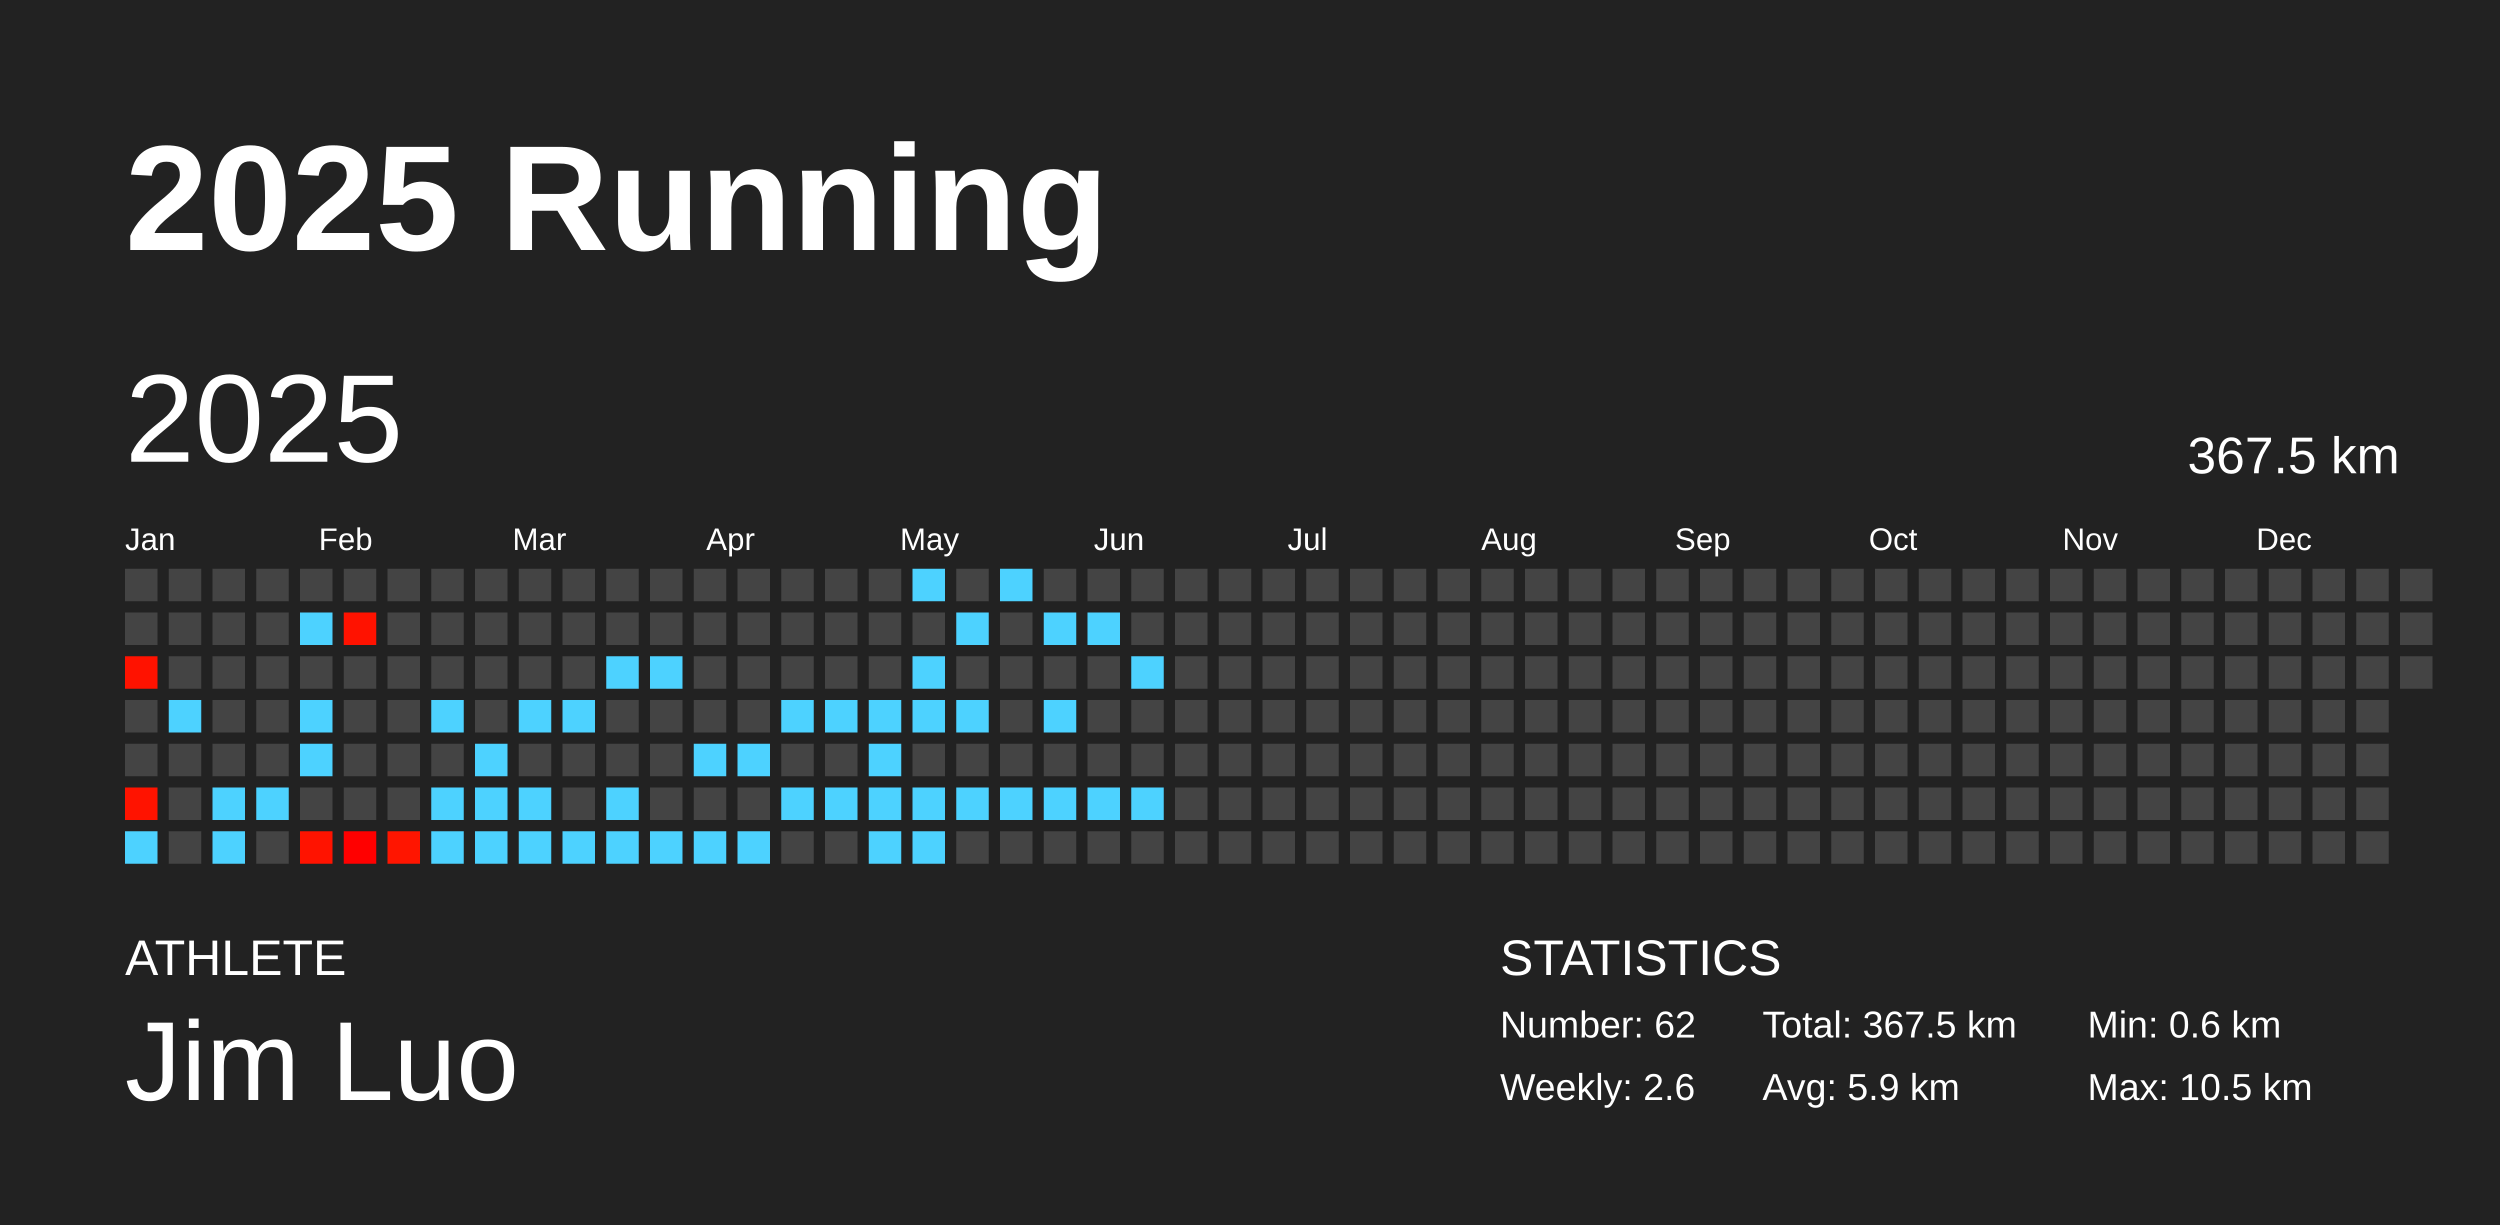
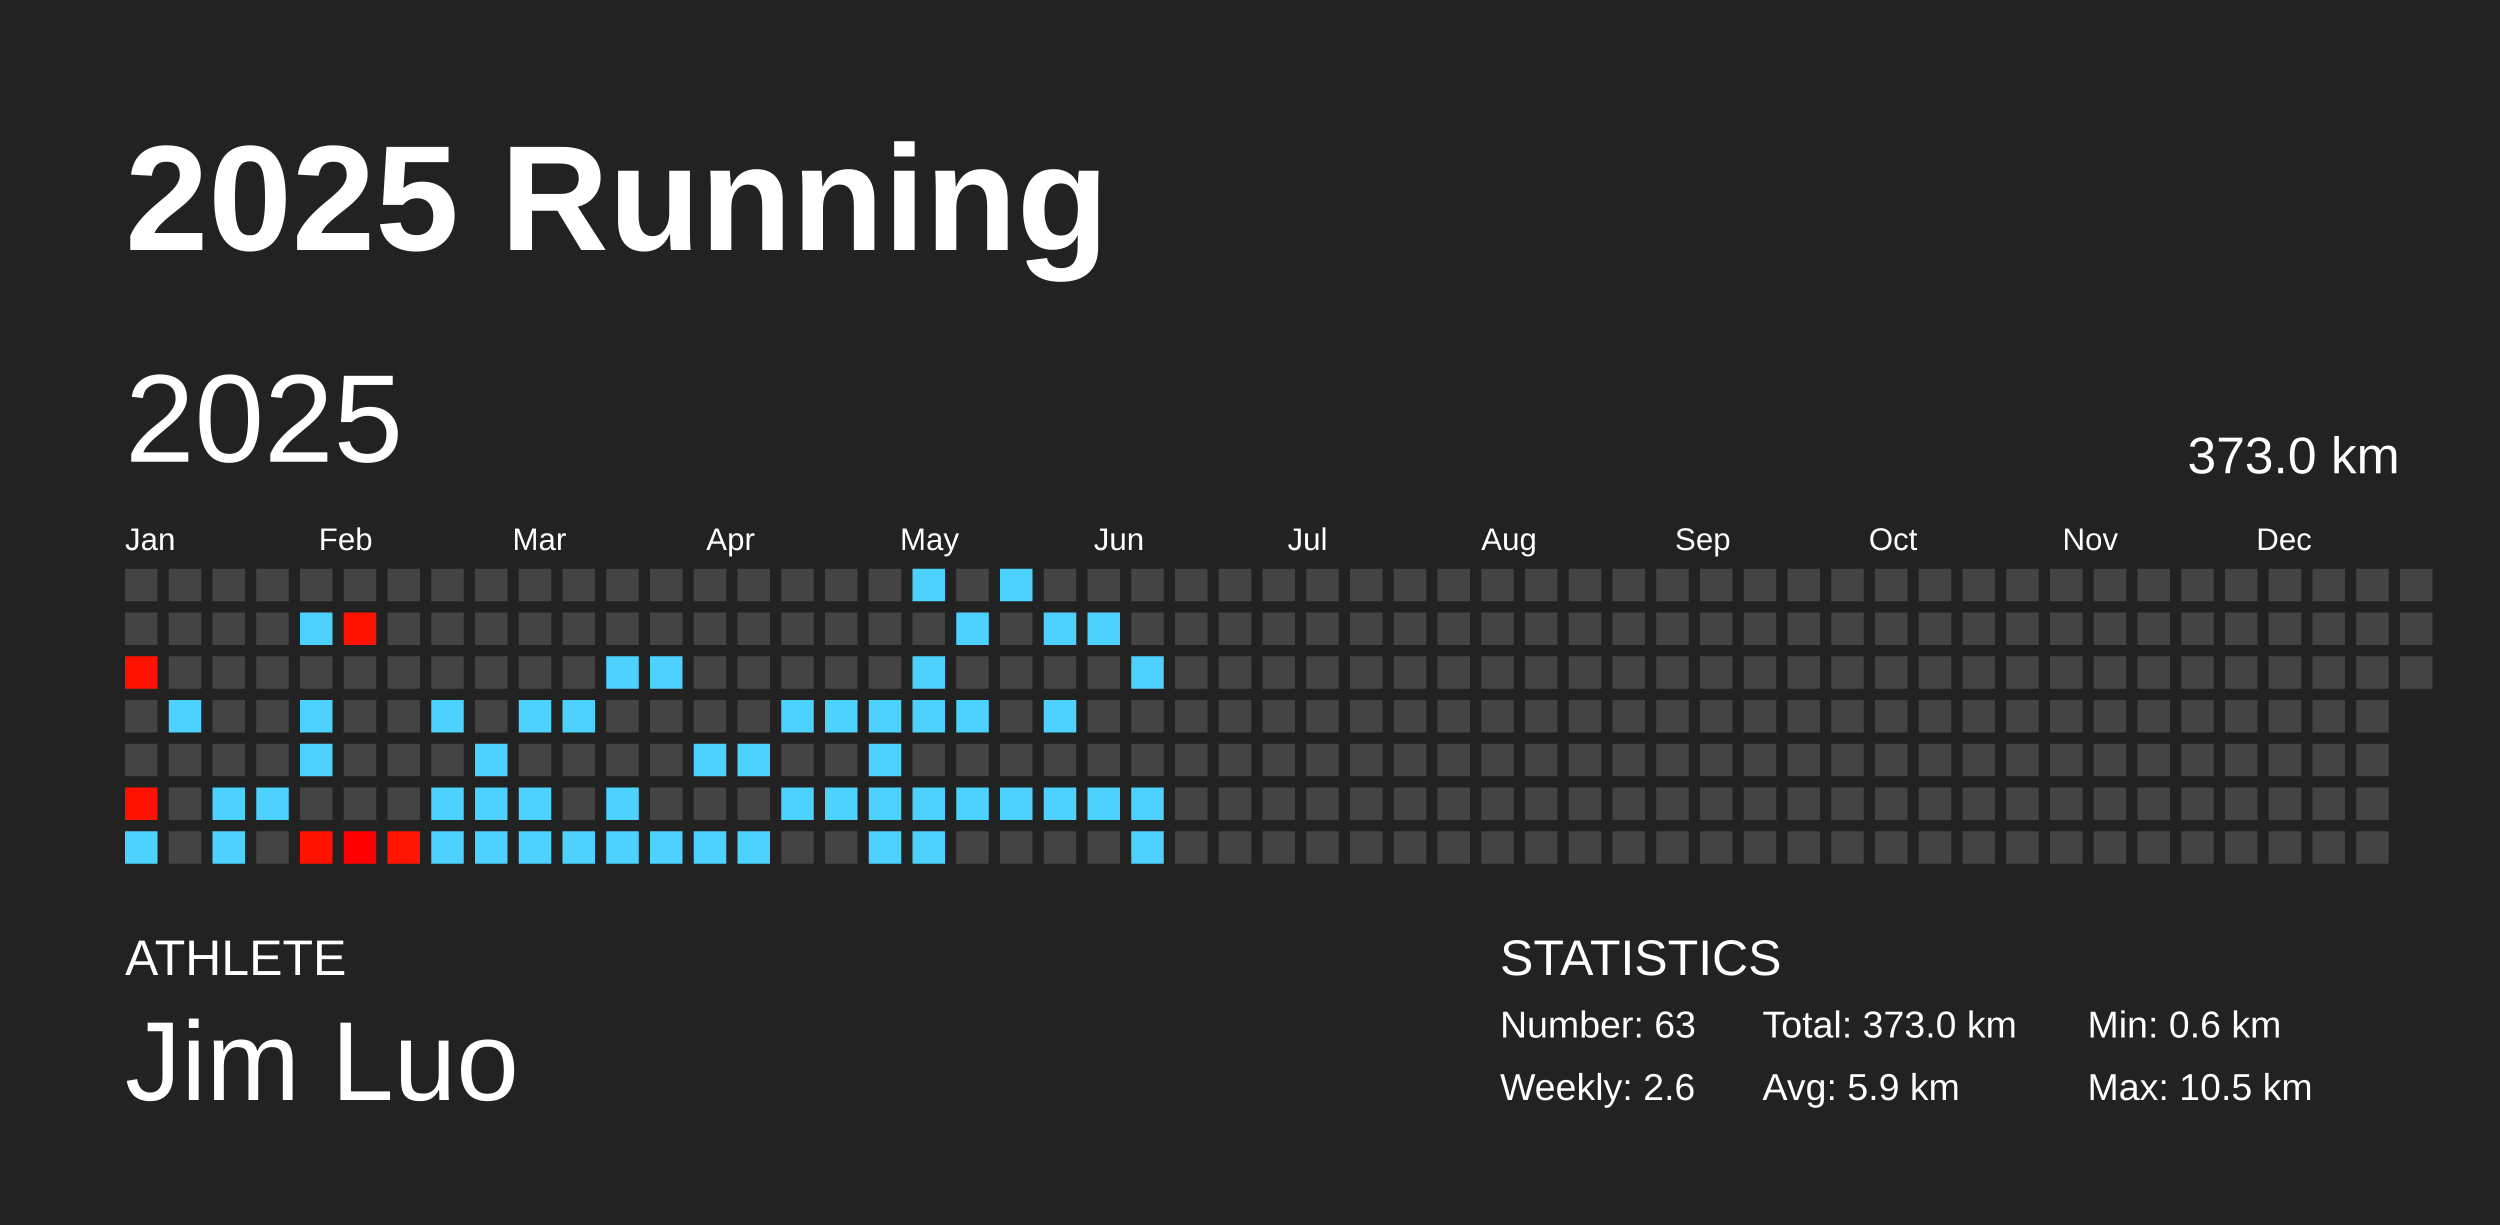
<svg xmlns="http://www.w3.org/2000/svg" baseProfile="full" height="98mm" version="1.1" viewBox="0,0,200,98" width="200mm">
  <defs />
  <rect fill="#222222" height="98" width="200" x="0" y="0" />
  <text fill="#FFFFFF" style="font-size:12px; font-family:Arial; font-weight:bold;" x="10" y="20">2025 Running</text>
  <text fill="#FFFFFF" style="font-size:4px; font-family:Arial" x="10" y="78">ATHLETE</text>
  <text fill="#FFFFFF" style="font-size:9px; font-family:Arial" x="10" y="88">Jim Luo</text>
  <text fill="#FFFFFF" style="font-size:4px; font-family:Arial" x="120" y="78">STATISTICS</text>
-   <text fill="#FFFFFF" style="font-size:3px; font-family:Arial" x="120" y="83">Number: 62</text>
+   <text fill="#FFFFFF" style="font-size:3px; font-family:Arial" x="120" y="83">Number: 63</text>
  <text fill="#FFFFFF" style="font-size:3px; font-family:Arial" x="120" y="88">Weekly: 2.6</text>
-   <text fill="#FFFFFF" style="font-size:3px; font-family:Arial" x="141" y="83">Total: 367.5 km</text>
+   <text fill="#FFFFFF" style="font-size:3px; font-family:Arial" x="141" y="83">Total: 373.0 km</text>
  <text fill="#FFFFFF" style="font-size:3px; font-family:Arial" x="141" y="88">Avg: 5.9 km</text>
  <text fill="#FFFFFF" style="font-size:3px; font-family:Arial" x="167" y="83">Min: 0.6 km</text>
  <text fill="#FFFFFF" style="font-size:3px; font-family:Arial" x="167" y="88">Max: 10.5 km</text>
  <text dominant-baseline="hanging" fill="#FFFFFF" style="font-size:10.0px; font-family:Arial;" x="10" y="30">2025</text>
-   <text dominant-baseline="hanging" fill="#FFFFFF" style="font-size:4.125px; font-family:Arial;" x="175" y="35">367.5 km</text>
+   <text dominant-baseline="hanging" fill="#FFFFFF" style="font-size:4.125px; font-family:Arial;" x="175" y="35">373.0 km</text>
  <text fill="#FFFFFF" style="font-size:2.5px; font-family:Arial" x="10.0" y="44">Jan</text>
  <text fill="#FFFFFF" style="font-size:2.5px; font-family:Arial" x="25.5" y="44">Feb</text>
  <text fill="#FFFFFF" style="font-size:2.5px; font-family:Arial" x="41.0" y="44">Mar</text>
  <text fill="#FFFFFF" style="font-size:2.5px; font-family:Arial" x="56.5" y="44">Apr</text>
  <text fill="#FFFFFF" style="font-size:2.5px; font-family:Arial" x="72.0" y="44">May</text>
  <text fill="#FFFFFF" style="font-size:2.5px; font-family:Arial" x="87.5" y="44">Jun</text>
  <text fill="#FFFFFF" style="font-size:2.5px; font-family:Arial" x="103.0" y="44">Jul</text>
  <text fill="#FFFFFF" style="font-size:2.5px; font-family:Arial" x="118.5" y="44">Aug</text>
  <text fill="#FFFFFF" style="font-size:2.5px; font-family:Arial" x="134.0" y="44">Sep</text>
  <text fill="#FFFFFF" style="font-size:2.5px; font-family:Arial" x="149.5" y="44">Oct</text>
  <text fill="#FFFFFF" style="font-size:2.5px; font-family:Arial" x="165.0" y="44">Nov</text>
  <text fill="#FFFFFF" style="font-size:2.5px; font-family:Arial" x="180.5" y="44">Dec</text>
  <rect fill="#444444" height="2.6" width="2.6" x="10.0" y="45.5" />
  <rect fill="#444444" height="2.6" width="2.6" x="10.0" y="49.0" />
  <rect fill="#ff1200" height="2.6" width="2.6" x="10.0" y="52.5" />
  <rect fill="#444444" height="2.6" width="2.6" x="10.0" y="56.0" />
  <rect fill="#444444" height="2.6" width="2.6" x="10.0" y="59.5" />
  <rect fill="#ff1300" height="2.6" width="2.6" x="10.0" y="63.0" />
  <rect fill="#4dd2ff" height="2.6" width="2.6" x="10.0" y="66.5" />
  <rect fill="#444444" height="2.6" width="2.6" x="13.5" y="45.5" />
  <rect fill="#444444" height="2.6" width="2.6" x="13.5" y="49.0" />
  <rect fill="#444444" height="2.6" width="2.6" x="13.5" y="52.5" />
  <rect fill="#4dd2ff" height="2.6" width="2.6" x="13.5" y="56.0" />
  <rect fill="#444444" height="2.6" width="2.6" x="13.5" y="59.5" />
  <rect fill="#444444" height="2.6" width="2.6" x="13.5" y="63.0" />
  <rect fill="#444444" height="2.6" width="2.6" x="13.5" y="66.5" />
  <rect fill="#444444" height="2.6" width="2.6" x="17.0" y="45.5" />
  <rect fill="#444444" height="2.6" width="2.6" x="17.0" y="49.0" />
  <rect fill="#444444" height="2.6" width="2.6" x="17.0" y="52.5" />
  <rect fill="#444444" height="2.6" width="2.6" x="17.0" y="56.0" />
  <rect fill="#444444" height="2.6" width="2.6" x="17.0" y="59.5" />
  <rect fill="#4dd2ff" height="2.6" width="2.6" x="17.0" y="63.0" />
  <rect fill="#4dd2ff" height="2.6" width="2.6" x="17.0" y="66.5" />
  <rect fill="#444444" height="2.6" width="2.6" x="20.5" y="45.5" />
  <rect fill="#444444" height="2.6" width="2.6" x="20.5" y="49.0" />
  <rect fill="#444444" height="2.6" width="2.6" x="20.5" y="52.5" />
  <rect fill="#444444" height="2.6" width="2.6" x="20.5" y="56.0" />
  <rect fill="#444444" height="2.6" width="2.6" x="20.5" y="59.5" />
  <rect fill="#4dd2ff" height="2.6" width="2.6" x="20.5" y="63.0" />
  <rect fill="#444444" height="2.6" width="2.6" x="20.5" y="66.5" />
  <rect fill="#444444" height="2.6" width="2.6" x="24.0" y="45.5" />
  <rect fill="#4dd2ff" height="2.6" width="2.6" x="24.0" y="49.0" />
  <rect fill="#444444" height="2.6" width="2.6" x="24.0" y="52.5" />
  <rect fill="#4dd2ff" height="2.6" width="2.6" x="24.0" y="56.0" />
  <rect fill="#4dd2ff" height="2.6" width="2.6" x="24.0" y="59.5" />
  <rect fill="#444444" height="2.6" width="2.6" x="24.0" y="63.0" />
  <rect fill="#ff1300" height="2.6" width="2.6" x="24.0" y="66.5" />
  <rect fill="#444444" height="2.6" width="2.6" x="27.5" y="45.5" />
  <rect fill="#ff1200" height="2.6" width="2.6" x="27.5" y="49.0" />
  <rect fill="#444444" height="2.6" width="2.6" x="27.5" y="52.5" />
  <rect fill="#444444" height="2.6" width="2.6" x="27.5" y="56.0" />
  <rect fill="#444444" height="2.6" width="2.6" x="27.5" y="59.5" />
  <rect fill="#444444" height="2.6" width="2.6" x="27.5" y="63.0" />
  <rect fill="#ff0000" height="2.6" width="2.6" x="27.5" y="66.5" />
  <rect fill="#444444" height="2.6" width="2.6" x="31.0" y="45.5" />
  <rect fill="#444444" height="2.6" width="2.6" x="31.0" y="49.0" />
  <rect fill="#444444" height="2.6" width="2.6" x="31.0" y="52.5" />
  <rect fill="#444444" height="2.6" width="2.6" x="31.0" y="56.0" />
  <rect fill="#444444" height="2.6" width="2.6" x="31.0" y="59.5" />
  <rect fill="#444444" height="2.6" width="2.6" x="31.0" y="63.0" />
  <rect fill="#ff1500" height="2.6" width="2.6" x="31.0" y="66.5" />
  <rect fill="#444444" height="2.6" width="2.6" x="34.5" y="45.5" />
  <rect fill="#444444" height="2.6" width="2.6" x="34.5" y="49.0" />
  <rect fill="#444444" height="2.6" width="2.6" x="34.5" y="52.5" />
  <rect fill="#4dd2ff" height="2.6" width="2.6" x="34.5" y="56.0" />
  <rect fill="#444444" height="2.6" width="2.6" x="34.5" y="59.5" />
  <rect fill="#4dd2ff" height="2.6" width="2.6" x="34.5" y="63.0" />
  <rect fill="#4dd2ff" height="2.6" width="2.6" x="34.5" y="66.5" />
  <rect fill="#444444" height="2.6" width="2.6" x="38.0" y="45.5" />
  <rect fill="#444444" height="2.6" width="2.6" x="38.0" y="49.0" />
  <rect fill="#444444" height="2.6" width="2.6" x="38.0" y="52.5" />
  <rect fill="#444444" height="2.6" width="2.6" x="38.0" y="56.0" />
  <rect fill="#4dd2ff" height="2.6" width="2.6" x="38.0" y="59.5" />
  <rect fill="#4dd2ff" height="2.6" width="2.6" x="38.0" y="63.0" />
  <rect fill="#4dd2ff" height="2.6" width="2.6" x="38.0" y="66.5" />
  <rect fill="#444444" height="2.6" width="2.6" x="41.5" y="45.5" />
  <rect fill="#444444" height="2.6" width="2.6" x="41.5" y="49.0" />
  <rect fill="#444444" height="2.6" width="2.6" x="41.5" y="52.5" />
  <rect fill="#4dd2ff" height="2.6" width="2.6" x="41.5" y="56.0" />
  <rect fill="#444444" height="2.6" width="2.6" x="41.5" y="59.5" />
  <rect fill="#4dd2ff" height="2.6" width="2.6" x="41.5" y="63.0" />
  <rect fill="#4dd2ff" height="2.6" width="2.6" x="41.5" y="66.5" />
  <rect fill="#444444" height="2.6" width="2.6" x="45.0" y="45.5" />
  <rect fill="#444444" height="2.6" width="2.6" x="45.0" y="49.0" />
  <rect fill="#444444" height="2.6" width="2.6" x="45.0" y="52.5" />
  <rect fill="#4dd2ff" height="2.6" width="2.6" x="45.0" y="56.0" />
  <rect fill="#444444" height="2.6" width="2.6" x="45.0" y="59.5" />
  <rect fill="#444444" height="2.6" width="2.6" x="45.0" y="63.0" />
  <rect fill="#4dd2ff" height="2.6" width="2.6" x="45.0" y="66.5" />
  <rect fill="#444444" height="2.6" width="2.6" x="48.5" y="45.5" />
  <rect fill="#444444" height="2.6" width="2.6" x="48.5" y="49.0" />
  <rect fill="#4dd2ff" height="2.6" width="2.6" x="48.5" y="52.5" />
  <rect fill="#444444" height="2.6" width="2.6" x="48.5" y="56.0" />
  <rect fill="#444444" height="2.6" width="2.6" x="48.5" y="59.5" />
  <rect fill="#4dd2ff" height="2.6" width="2.6" x="48.5" y="63.0" />
  <rect fill="#4dd2ff" height="2.6" width="2.6" x="48.5" y="66.5" />
  <rect fill="#444444" height="2.6" width="2.6" x="52.0" y="45.5" />
  <rect fill="#444444" height="2.6" width="2.6" x="52.0" y="49.0" />
  <rect fill="#4dd2ff" height="2.6" width="2.6" x="52.0" y="52.5" />
  <rect fill="#444444" height="2.6" width="2.6" x="52.0" y="56.0" />
  <rect fill="#444444" height="2.6" width="2.6" x="52.0" y="59.5" />
  <rect fill="#444444" height="2.6" width="2.6" x="52.0" y="63.0" />
  <rect fill="#4dd2ff" height="2.6" width="2.6" x="52.0" y="66.5" />
  <rect fill="#444444" height="2.6" width="2.6" x="55.5" y="45.5" />
  <rect fill="#444444" height="2.6" width="2.6" x="55.5" y="49.0" />
  <rect fill="#444444" height="2.6" width="2.6" x="55.5" y="52.5" />
  <rect fill="#444444" height="2.6" width="2.6" x="55.5" y="56.0" />
  <rect fill="#4dd2ff" height="2.6" width="2.6" x="55.5" y="59.5" />
  <rect fill="#444444" height="2.6" width="2.6" x="55.5" y="63.0" />
  <rect fill="#4dd2ff" height="2.6" width="2.6" x="55.5" y="66.5" />
  <rect fill="#444444" height="2.6" width="2.6" x="59.0" y="45.5" />
  <rect fill="#444444" height="2.6" width="2.6" x="59.0" y="49.0" />
  <rect fill="#444444" height="2.6" width="2.6" x="59.0" y="52.5" />
  <rect fill="#444444" height="2.6" width="2.6" x="59.0" y="56.0" />
  <rect fill="#4dd2ff" height="2.6" width="2.6" x="59.0" y="59.5" />
  <rect fill="#444444" height="2.6" width="2.6" x="59.0" y="63.0" />
  <rect fill="#4dd2ff" height="2.6" width="2.6" x="59.0" y="66.5" />
  <rect fill="#444444" height="2.6" width="2.6" x="62.5" y="45.5" />
  <rect fill="#444444" height="2.6" width="2.6" x="62.5" y="49.0" />
  <rect fill="#444444" height="2.6" width="2.6" x="62.5" y="52.5" />
  <rect fill="#4dd2ff" height="2.6" width="2.6" x="62.5" y="56.0" />
  <rect fill="#444444" height="2.6" width="2.6" x="62.5" y="59.5" />
  <rect fill="#4dd2ff" height="2.6" width="2.6" x="62.5" y="63.0" />
  <rect fill="#444444" height="2.6" width="2.6" x="62.5" y="66.5" />
  <rect fill="#444444" height="2.6" width="2.6" x="66.0" y="45.5" />
  <rect fill="#444444" height="2.6" width="2.6" x="66.0" y="49.0" />
  <rect fill="#444444" height="2.6" width="2.6" x="66.0" y="52.5" />
  <rect fill="#4dd2ff" height="2.6" width="2.6" x="66.0" y="56.0" />
  <rect fill="#444444" height="2.6" width="2.6" x="66.0" y="59.5" />
  <rect fill="#4dd2ff" height="2.6" width="2.6" x="66.0" y="63.0" />
  <rect fill="#444444" height="2.6" width="2.6" x="66.0" y="66.5" />
  <rect fill="#444444" height="2.6" width="2.6" x="69.5" y="45.5" />
  <rect fill="#444444" height="2.6" width="2.6" x="69.5" y="49.0" />
  <rect fill="#444444" height="2.6" width="2.6" x="69.5" y="52.5" />
  <rect fill="#4dd2ff" height="2.6" width="2.6" x="69.5" y="56.0" />
  <rect fill="#4dd2ff" height="2.6" width="2.6" x="69.5" y="59.5" />
  <rect fill="#4dd2ff" height="2.6" width="2.6" x="69.5" y="63.0" />
  <rect fill="#4dd2ff" height="2.6" width="2.6" x="69.5" y="66.5" />
  <rect fill="#4dd2ff" height="2.6" width="2.6" x="73.0" y="45.5" />
  <rect fill="#444444" height="2.6" width="2.6" x="73.0" y="49.0" />
  <rect fill="#4dd2ff" height="2.6" width="2.6" x="73.0" y="52.5" />
  <rect fill="#4dd2ff" height="2.6" width="2.6" x="73.0" y="56.0" />
  <rect fill="#444444" height="2.6" width="2.6" x="73.0" y="59.5" />
  <rect fill="#4dd2ff" height="2.6" width="2.6" x="73.0" y="63.0" />
  <rect fill="#4dd2ff" height="2.6" width="2.6" x="73.0" y="66.5" />
  <rect fill="#444444" height="2.6" width="2.6" x="76.5" y="45.5" />
  <rect fill="#4dd2ff" height="2.6" width="2.6" x="76.5" y="49.0" />
  <rect fill="#444444" height="2.6" width="2.6" x="76.5" y="52.5" />
  <rect fill="#4dd2ff" height="2.6" width="2.6" x="76.5" y="56.0" />
  <rect fill="#444444" height="2.6" width="2.6" x="76.5" y="59.5" />
  <rect fill="#4dd2ff" height="2.6" width="2.6" x="76.5" y="63.0" />
  <rect fill="#444444" height="2.6" width="2.6" x="76.5" y="66.5" />
  <rect fill="#4dd2ff" height="2.6" width="2.6" x="80.0" y="45.5" />
  <rect fill="#444444" height="2.6" width="2.6" x="80.0" y="49.0" />
  <rect fill="#444444" height="2.6" width="2.6" x="80.0" y="52.5" />
  <rect fill="#444444" height="2.6" width="2.6" x="80.0" y="56.0" />
  <rect fill="#444444" height="2.6" width="2.6" x="80.0" y="59.5" />
  <rect fill="#4dd2ff" height="2.6" width="2.6" x="80.0" y="63.0" />
  <rect fill="#444444" height="2.6" width="2.6" x="80.0" y="66.5" />
  <rect fill="#444444" height="2.6" width="2.6" x="83.5" y="45.5" />
  <rect fill="#4dd2ff" height="2.6" width="2.6" x="83.5" y="49.0" />
  <rect fill="#444444" height="2.6" width="2.6" x="83.5" y="52.5" />
  <rect fill="#4dd2ff" height="2.6" width="2.6" x="83.5" y="56.0" />
  <rect fill="#444444" height="2.6" width="2.6" x="83.5" y="59.5" />
  <rect fill="#4dd2ff" height="2.6" width="2.6" x="83.5" y="63.0" />
  <rect fill="#444444" height="2.6" width="2.6" x="83.5" y="66.5" />
  <rect fill="#444444" height="2.6" width="2.6" x="87.0" y="45.5" />
  <rect fill="#4dd2ff" height="2.6" width="2.6" x="87.0" y="49.0" />
  <rect fill="#444444" height="2.6" width="2.6" x="87.0" y="52.5" />
  <rect fill="#444444" height="2.6" width="2.6" x="87.0" y="56.0" />
  <rect fill="#444444" height="2.6" width="2.6" x="87.0" y="59.5" />
  <rect fill="#4dd2ff" height="2.6" width="2.6" x="87.0" y="63.0" />
  <rect fill="#444444" height="2.6" width="2.6" x="87.0" y="66.5" />
  <rect fill="#444444" height="2.6" width="2.6" x="90.5" y="45.5" />
  <rect fill="#444444" height="2.6" width="2.6" x="90.5" y="49.0" />
  <rect fill="#4dd2ff" height="2.6" width="2.6" x="90.5" y="52.5" />
  <rect fill="#444444" height="2.6" width="2.6" x="90.5" y="56.0" />
  <rect fill="#444444" height="2.6" width="2.6" x="90.5" y="59.5" />
  <rect fill="#4dd2ff" height="2.6" width="2.6" x="90.5" y="63.0" />
-   <rect fill="#444444" height="2.6" width="2.6" x="90.5" y="66.5" />
+   <rect fill="#4dd2ff" height="2.6" width="2.6" x="90.5" y="66.5" />
  <rect fill="#444444" height="2.6" width="2.6" x="94.0" y="45.5" />
  <rect fill="#444444" height="2.6" width="2.6" x="94.0" y="49.0" />
  <rect fill="#444444" height="2.6" width="2.6" x="94.0" y="52.5" />
  <rect fill="#444444" height="2.6" width="2.6" x="94.0" y="56.0" />
  <rect fill="#444444" height="2.6" width="2.6" x="94.0" y="59.5" />
  <rect fill="#444444" height="2.6" width="2.6" x="94.0" y="63.0" />
  <rect fill="#444444" height="2.6" width="2.6" x="94.0" y="66.5" />
  <rect fill="#444444" height="2.6" width="2.6" x="97.5" y="45.5" />
  <rect fill="#444444" height="2.6" width="2.6" x="97.5" y="49.0" />
  <rect fill="#444444" height="2.6" width="2.6" x="97.5" y="52.5" />
  <rect fill="#444444" height="2.6" width="2.6" x="97.5" y="56.0" />
  <rect fill="#444444" height="2.6" width="2.6" x="97.5" y="59.5" />
  <rect fill="#444444" height="2.6" width="2.6" x="97.5" y="63.0" />
  <rect fill="#444444" height="2.6" width="2.6" x="97.5" y="66.5" />
  <rect fill="#444444" height="2.6" width="2.6" x="101.0" y="45.5" />
  <rect fill="#444444" height="2.6" width="2.6" x="101.0" y="49.0" />
  <rect fill="#444444" height="2.6" width="2.6" x="101.0" y="52.5" />
  <rect fill="#444444" height="2.6" width="2.6" x="101.0" y="56.0" />
  <rect fill="#444444" height="2.6" width="2.6" x="101.0" y="59.5" />
  <rect fill="#444444" height="2.6" width="2.6" x="101.0" y="63.0" />
  <rect fill="#444444" height="2.6" width="2.6" x="101.0" y="66.5" />
  <rect fill="#444444" height="2.6" width="2.6" x="104.5" y="45.5" />
  <rect fill="#444444" height="2.6" width="2.6" x="104.5" y="49.0" />
  <rect fill="#444444" height="2.6" width="2.6" x="104.5" y="52.5" />
  <rect fill="#444444" height="2.6" width="2.6" x="104.5" y="56.0" />
  <rect fill="#444444" height="2.6" width="2.6" x="104.5" y="59.5" />
  <rect fill="#444444" height="2.6" width="2.6" x="104.5" y="63.0" />
  <rect fill="#444444" height="2.6" width="2.6" x="104.5" y="66.5" />
  <rect fill="#444444" height="2.6" width="2.6" x="108.0" y="45.5" />
  <rect fill="#444444" height="2.6" width="2.6" x="108.0" y="49.0" />
  <rect fill="#444444" height="2.6" width="2.6" x="108.0" y="52.5" />
  <rect fill="#444444" height="2.6" width="2.6" x="108.0" y="56.0" />
  <rect fill="#444444" height="2.6" width="2.6" x="108.0" y="59.5" />
  <rect fill="#444444" height="2.6" width="2.6" x="108.0" y="63.0" />
  <rect fill="#444444" height="2.6" width="2.6" x="108.0" y="66.5" />
  <rect fill="#444444" height="2.6" width="2.6" x="111.5" y="45.5" />
  <rect fill="#444444" height="2.6" width="2.6" x="111.5" y="49.0" />
  <rect fill="#444444" height="2.6" width="2.6" x="111.5" y="52.5" />
  <rect fill="#444444" height="2.6" width="2.6" x="111.5" y="56.0" />
  <rect fill="#444444" height="2.6" width="2.6" x="111.5" y="59.5" />
  <rect fill="#444444" height="2.6" width="2.6" x="111.5" y="63.0" />
  <rect fill="#444444" height="2.6" width="2.6" x="111.5" y="66.5" />
  <rect fill="#444444" height="2.6" width="2.6" x="115.0" y="45.5" />
  <rect fill="#444444" height="2.6" width="2.6" x="115.0" y="49.0" />
  <rect fill="#444444" height="2.6" width="2.6" x="115.0" y="52.5" />
  <rect fill="#444444" height="2.6" width="2.6" x="115.0" y="56.0" />
  <rect fill="#444444" height="2.6" width="2.6" x="115.0" y="59.5" />
  <rect fill="#444444" height="2.6" width="2.6" x="115.0" y="63.0" />
  <rect fill="#444444" height="2.6" width="2.6" x="115.0" y="66.5" />
  <rect fill="#444444" height="2.6" width="2.6" x="118.5" y="45.5" />
  <rect fill="#444444" height="2.6" width="2.6" x="118.5" y="49.0" />
  <rect fill="#444444" height="2.6" width="2.6" x="118.5" y="52.5" />
  <rect fill="#444444" height="2.6" width="2.6" x="118.5" y="56.0" />
  <rect fill="#444444" height="2.6" width="2.6" x="118.5" y="59.5" />
  <rect fill="#444444" height="2.6" width="2.6" x="118.5" y="63.0" />
  <rect fill="#444444" height="2.6" width="2.6" x="118.5" y="66.5" />
  <rect fill="#444444" height="2.6" width="2.6" x="122.0" y="45.5" />
  <rect fill="#444444" height="2.6" width="2.6" x="122.0" y="49.0" />
  <rect fill="#444444" height="2.6" width="2.6" x="122.0" y="52.5" />
  <rect fill="#444444" height="2.6" width="2.6" x="122.0" y="56.0" />
  <rect fill="#444444" height="2.6" width="2.6" x="122.0" y="59.5" />
  <rect fill="#444444" height="2.6" width="2.6" x="122.0" y="63.0" />
  <rect fill="#444444" height="2.6" width="2.6" x="122.0" y="66.5" />
  <rect fill="#444444" height="2.6" width="2.6" x="125.5" y="45.5" />
  <rect fill="#444444" height="2.6" width="2.6" x="125.5" y="49.0" />
  <rect fill="#444444" height="2.6" width="2.6" x="125.5" y="52.5" />
  <rect fill="#444444" height="2.6" width="2.6" x="125.5" y="56.0" />
  <rect fill="#444444" height="2.6" width="2.6" x="125.5" y="59.5" />
  <rect fill="#444444" height="2.6" width="2.6" x="125.5" y="63.0" />
  <rect fill="#444444" height="2.6" width="2.6" x="125.5" y="66.5" />
  <rect fill="#444444" height="2.6" width="2.6" x="129.0" y="45.5" />
  <rect fill="#444444" height="2.6" width="2.6" x="129.0" y="49.0" />
  <rect fill="#444444" height="2.6" width="2.6" x="129.0" y="52.5" />
  <rect fill="#444444" height="2.6" width="2.6" x="129.0" y="56.0" />
  <rect fill="#444444" height="2.6" width="2.6" x="129.0" y="59.5" />
  <rect fill="#444444" height="2.6" width="2.6" x="129.0" y="63.0" />
  <rect fill="#444444" height="2.6" width="2.6" x="129.0" y="66.5" />
  <rect fill="#444444" height="2.6" width="2.6" x="132.5" y="45.5" />
  <rect fill="#444444" height="2.6" width="2.6" x="132.5" y="49.0" />
  <rect fill="#444444" height="2.6" width="2.6" x="132.5" y="52.5" />
  <rect fill="#444444" height="2.6" width="2.6" x="132.5" y="56.0" />
  <rect fill="#444444" height="2.6" width="2.6" x="132.5" y="59.5" />
  <rect fill="#444444" height="2.6" width="2.6" x="132.5" y="63.0" />
  <rect fill="#444444" height="2.6" width="2.6" x="132.5" y="66.5" />
  <rect fill="#444444" height="2.6" width="2.6" x="136.0" y="45.5" />
  <rect fill="#444444" height="2.6" width="2.6" x="136.0" y="49.0" />
  <rect fill="#444444" height="2.6" width="2.6" x="136.0" y="52.5" />
  <rect fill="#444444" height="2.6" width="2.6" x="136.0" y="56.0" />
  <rect fill="#444444" height="2.6" width="2.6" x="136.0" y="59.5" />
  <rect fill="#444444" height="2.6" width="2.6" x="136.0" y="63.0" />
  <rect fill="#444444" height="2.6" width="2.6" x="136.0" y="66.5" />
  <rect fill="#444444" height="2.6" width="2.6" x="139.5" y="45.5" />
  <rect fill="#444444" height="2.6" width="2.6" x="139.5" y="49.0" />
  <rect fill="#444444" height="2.6" width="2.6" x="139.5" y="52.5" />
  <rect fill="#444444" height="2.6" width="2.6" x="139.5" y="56.0" />
  <rect fill="#444444" height="2.6" width="2.6" x="139.5" y="59.5" />
  <rect fill="#444444" height="2.6" width="2.6" x="139.5" y="63.0" />
  <rect fill="#444444" height="2.6" width="2.6" x="139.5" y="66.5" />
  <rect fill="#444444" height="2.6" width="2.6" x="143.0" y="45.5" />
  <rect fill="#444444" height="2.6" width="2.6" x="143.0" y="49.0" />
  <rect fill="#444444" height="2.6" width="2.6" x="143.0" y="52.5" />
  <rect fill="#444444" height="2.6" width="2.6" x="143.0" y="56.0" />
  <rect fill="#444444" height="2.6" width="2.6" x="143.0" y="59.5" />
  <rect fill="#444444" height="2.6" width="2.6" x="143.0" y="63.0" />
  <rect fill="#444444" height="2.6" width="2.6" x="143.0" y="66.5" />
  <rect fill="#444444" height="2.6" width="2.6" x="146.5" y="45.5" />
  <rect fill="#444444" height="2.6" width="2.6" x="146.5" y="49.0" />
  <rect fill="#444444" height="2.6" width="2.6" x="146.5" y="52.5" />
  <rect fill="#444444" height="2.6" width="2.6" x="146.5" y="56.0" />
  <rect fill="#444444" height="2.6" width="2.6" x="146.5" y="59.5" />
  <rect fill="#444444" height="2.6" width="2.6" x="146.5" y="63.0" />
  <rect fill="#444444" height="2.6" width="2.6" x="146.5" y="66.5" />
  <rect fill="#444444" height="2.6" width="2.6" x="150.0" y="45.5" />
  <rect fill="#444444" height="2.6" width="2.6" x="150.0" y="49.0" />
  <rect fill="#444444" height="2.6" width="2.6" x="150.0" y="52.5" />
  <rect fill="#444444" height="2.6" width="2.6" x="150.0" y="56.0" />
  <rect fill="#444444" height="2.6" width="2.6" x="150.0" y="59.5" />
  <rect fill="#444444" height="2.6" width="2.6" x="150.0" y="63.0" />
  <rect fill="#444444" height="2.6" width="2.6" x="150.0" y="66.5" />
  <rect fill="#444444" height="2.6" width="2.6" x="153.5" y="45.5" />
  <rect fill="#444444" height="2.6" width="2.6" x="153.5" y="49.0" />
  <rect fill="#444444" height="2.6" width="2.6" x="153.5" y="52.5" />
  <rect fill="#444444" height="2.6" width="2.6" x="153.5" y="56.0" />
  <rect fill="#444444" height="2.6" width="2.6" x="153.5" y="59.5" />
  <rect fill="#444444" height="2.6" width="2.6" x="153.5" y="63.0" />
  <rect fill="#444444" height="2.6" width="2.6" x="153.5" y="66.5" />
  <rect fill="#444444" height="2.6" width="2.6" x="157.0" y="45.5" />
  <rect fill="#444444" height="2.6" width="2.6" x="157.0" y="49.0" />
  <rect fill="#444444" height="2.6" width="2.6" x="157.0" y="52.5" />
  <rect fill="#444444" height="2.6" width="2.6" x="157.0" y="56.0" />
  <rect fill="#444444" height="2.6" width="2.6" x="157.0" y="59.5" />
  <rect fill="#444444" height="2.6" width="2.6" x="157.0" y="63.0" />
  <rect fill="#444444" height="2.6" width="2.6" x="157.0" y="66.5" />
  <rect fill="#444444" height="2.6" width="2.6" x="160.5" y="45.5" />
  <rect fill="#444444" height="2.6" width="2.6" x="160.5" y="49.0" />
  <rect fill="#444444" height="2.6" width="2.6" x="160.5" y="52.5" />
  <rect fill="#444444" height="2.6" width="2.6" x="160.5" y="56.0" />
  <rect fill="#444444" height="2.6" width="2.6" x="160.5" y="59.5" />
  <rect fill="#444444" height="2.6" width="2.6" x="160.5" y="63.0" />
  <rect fill="#444444" height="2.6" width="2.6" x="160.5" y="66.5" />
  <rect fill="#444444" height="2.6" width="2.6" x="164.0" y="45.5" />
  <rect fill="#444444" height="2.6" width="2.6" x="164.0" y="49.0" />
  <rect fill="#444444" height="2.6" width="2.6" x="164.0" y="52.5" />
  <rect fill="#444444" height="2.6" width="2.6" x="164.0" y="56.0" />
  <rect fill="#444444" height="2.6" width="2.6" x="164.0" y="59.5" />
  <rect fill="#444444" height="2.6" width="2.6" x="164.0" y="63.0" />
  <rect fill="#444444" height="2.6" width="2.6" x="164.0" y="66.5" />
  <rect fill="#444444" height="2.6" width="2.6" x="167.5" y="45.5" />
  <rect fill="#444444" height="2.6" width="2.6" x="167.5" y="49.0" />
  <rect fill="#444444" height="2.6" width="2.6" x="167.5" y="52.5" />
  <rect fill="#444444" height="2.6" width="2.6" x="167.5" y="56.0" />
  <rect fill="#444444" height="2.6" width="2.6" x="167.5" y="59.5" />
  <rect fill="#444444" height="2.6" width="2.6" x="167.5" y="63.0" />
  <rect fill="#444444" height="2.6" width="2.6" x="167.5" y="66.5" />
  <rect fill="#444444" height="2.6" width="2.6" x="171.0" y="45.5" />
  <rect fill="#444444" height="2.6" width="2.6" x="171.0" y="49.0" />
  <rect fill="#444444" height="2.6" width="2.6" x="171.0" y="52.5" />
  <rect fill="#444444" height="2.6" width="2.6" x="171.0" y="56.0" />
  <rect fill="#444444" height="2.6" width="2.6" x="171.0" y="59.5" />
  <rect fill="#444444" height="2.6" width="2.6" x="171.0" y="63.0" />
  <rect fill="#444444" height="2.6" width="2.6" x="171.0" y="66.5" />
  <rect fill="#444444" height="2.6" width="2.6" x="174.5" y="45.5" />
  <rect fill="#444444" height="2.6" width="2.6" x="174.5" y="49.0" />
  <rect fill="#444444" height="2.6" width="2.6" x="174.5" y="52.5" />
  <rect fill="#444444" height="2.6" width="2.6" x="174.5" y="56.0" />
  <rect fill="#444444" height="2.6" width="2.6" x="174.5" y="59.5" />
  <rect fill="#444444" height="2.6" width="2.6" x="174.5" y="63.0" />
  <rect fill="#444444" height="2.6" width="2.6" x="174.5" y="66.5" />
  <rect fill="#444444" height="2.6" width="2.6" x="178.0" y="45.5" />
  <rect fill="#444444" height="2.6" width="2.6" x="178.0" y="49.0" />
  <rect fill="#444444" height="2.6" width="2.6" x="178.0" y="52.5" />
  <rect fill="#444444" height="2.6" width="2.6" x="178.0" y="56.0" />
  <rect fill="#444444" height="2.6" width="2.6" x="178.0" y="59.5" />
  <rect fill="#444444" height="2.6" width="2.6" x="178.0" y="63.0" />
  <rect fill="#444444" height="2.6" width="2.6" x="178.0" y="66.5" />
  <rect fill="#444444" height="2.6" width="2.6" x="181.5" y="45.5" />
  <rect fill="#444444" height="2.6" width="2.6" x="181.5" y="49.0" />
  <rect fill="#444444" height="2.6" width="2.6" x="181.5" y="52.5" />
  <rect fill="#444444" height="2.6" width="2.6" x="181.5" y="56.0" />
  <rect fill="#444444" height="2.6" width="2.6" x="181.5" y="59.5" />
  <rect fill="#444444" height="2.6" width="2.6" x="181.5" y="63.0" />
  <rect fill="#444444" height="2.6" width="2.6" x="181.5" y="66.5" />
  <rect fill="#444444" height="2.6" width="2.6" x="185.0" y="45.5" />
  <rect fill="#444444" height="2.6" width="2.6" x="185.0" y="49.0" />
  <rect fill="#444444" height="2.6" width="2.6" x="185.0" y="52.5" />
  <rect fill="#444444" height="2.6" width="2.6" x="185.0" y="56.0" />
  <rect fill="#444444" height="2.6" width="2.6" x="185.0" y="59.5" />
  <rect fill="#444444" height="2.6" width="2.6" x="185.0" y="63.0" />
  <rect fill="#444444" height="2.6" width="2.6" x="185.0" y="66.5" />
  <rect fill="#444444" height="2.6" width="2.6" x="188.5" y="45.5" />
  <rect fill="#444444" height="2.6" width="2.6" x="188.5" y="49.0" />
  <rect fill="#444444" height="2.6" width="2.6" x="188.5" y="52.5" />
  <rect fill="#444444" height="2.6" width="2.6" x="188.5" y="56.0" />
  <rect fill="#444444" height="2.6" width="2.6" x="188.5" y="59.5" />
  <rect fill="#444444" height="2.6" width="2.6" x="188.5" y="63.0" />
  <rect fill="#444444" height="2.6" width="2.6" x="188.5" y="66.5" />
  <rect fill="#444444" height="2.6" width="2.6" x="192.0" y="45.5" />
  <rect fill="#444444" height="2.6" width="2.6" x="192.0" y="49.0" />
  <rect fill="#444444" height="2.6" width="2.6" x="192.0" y="52.5" />
</svg>
